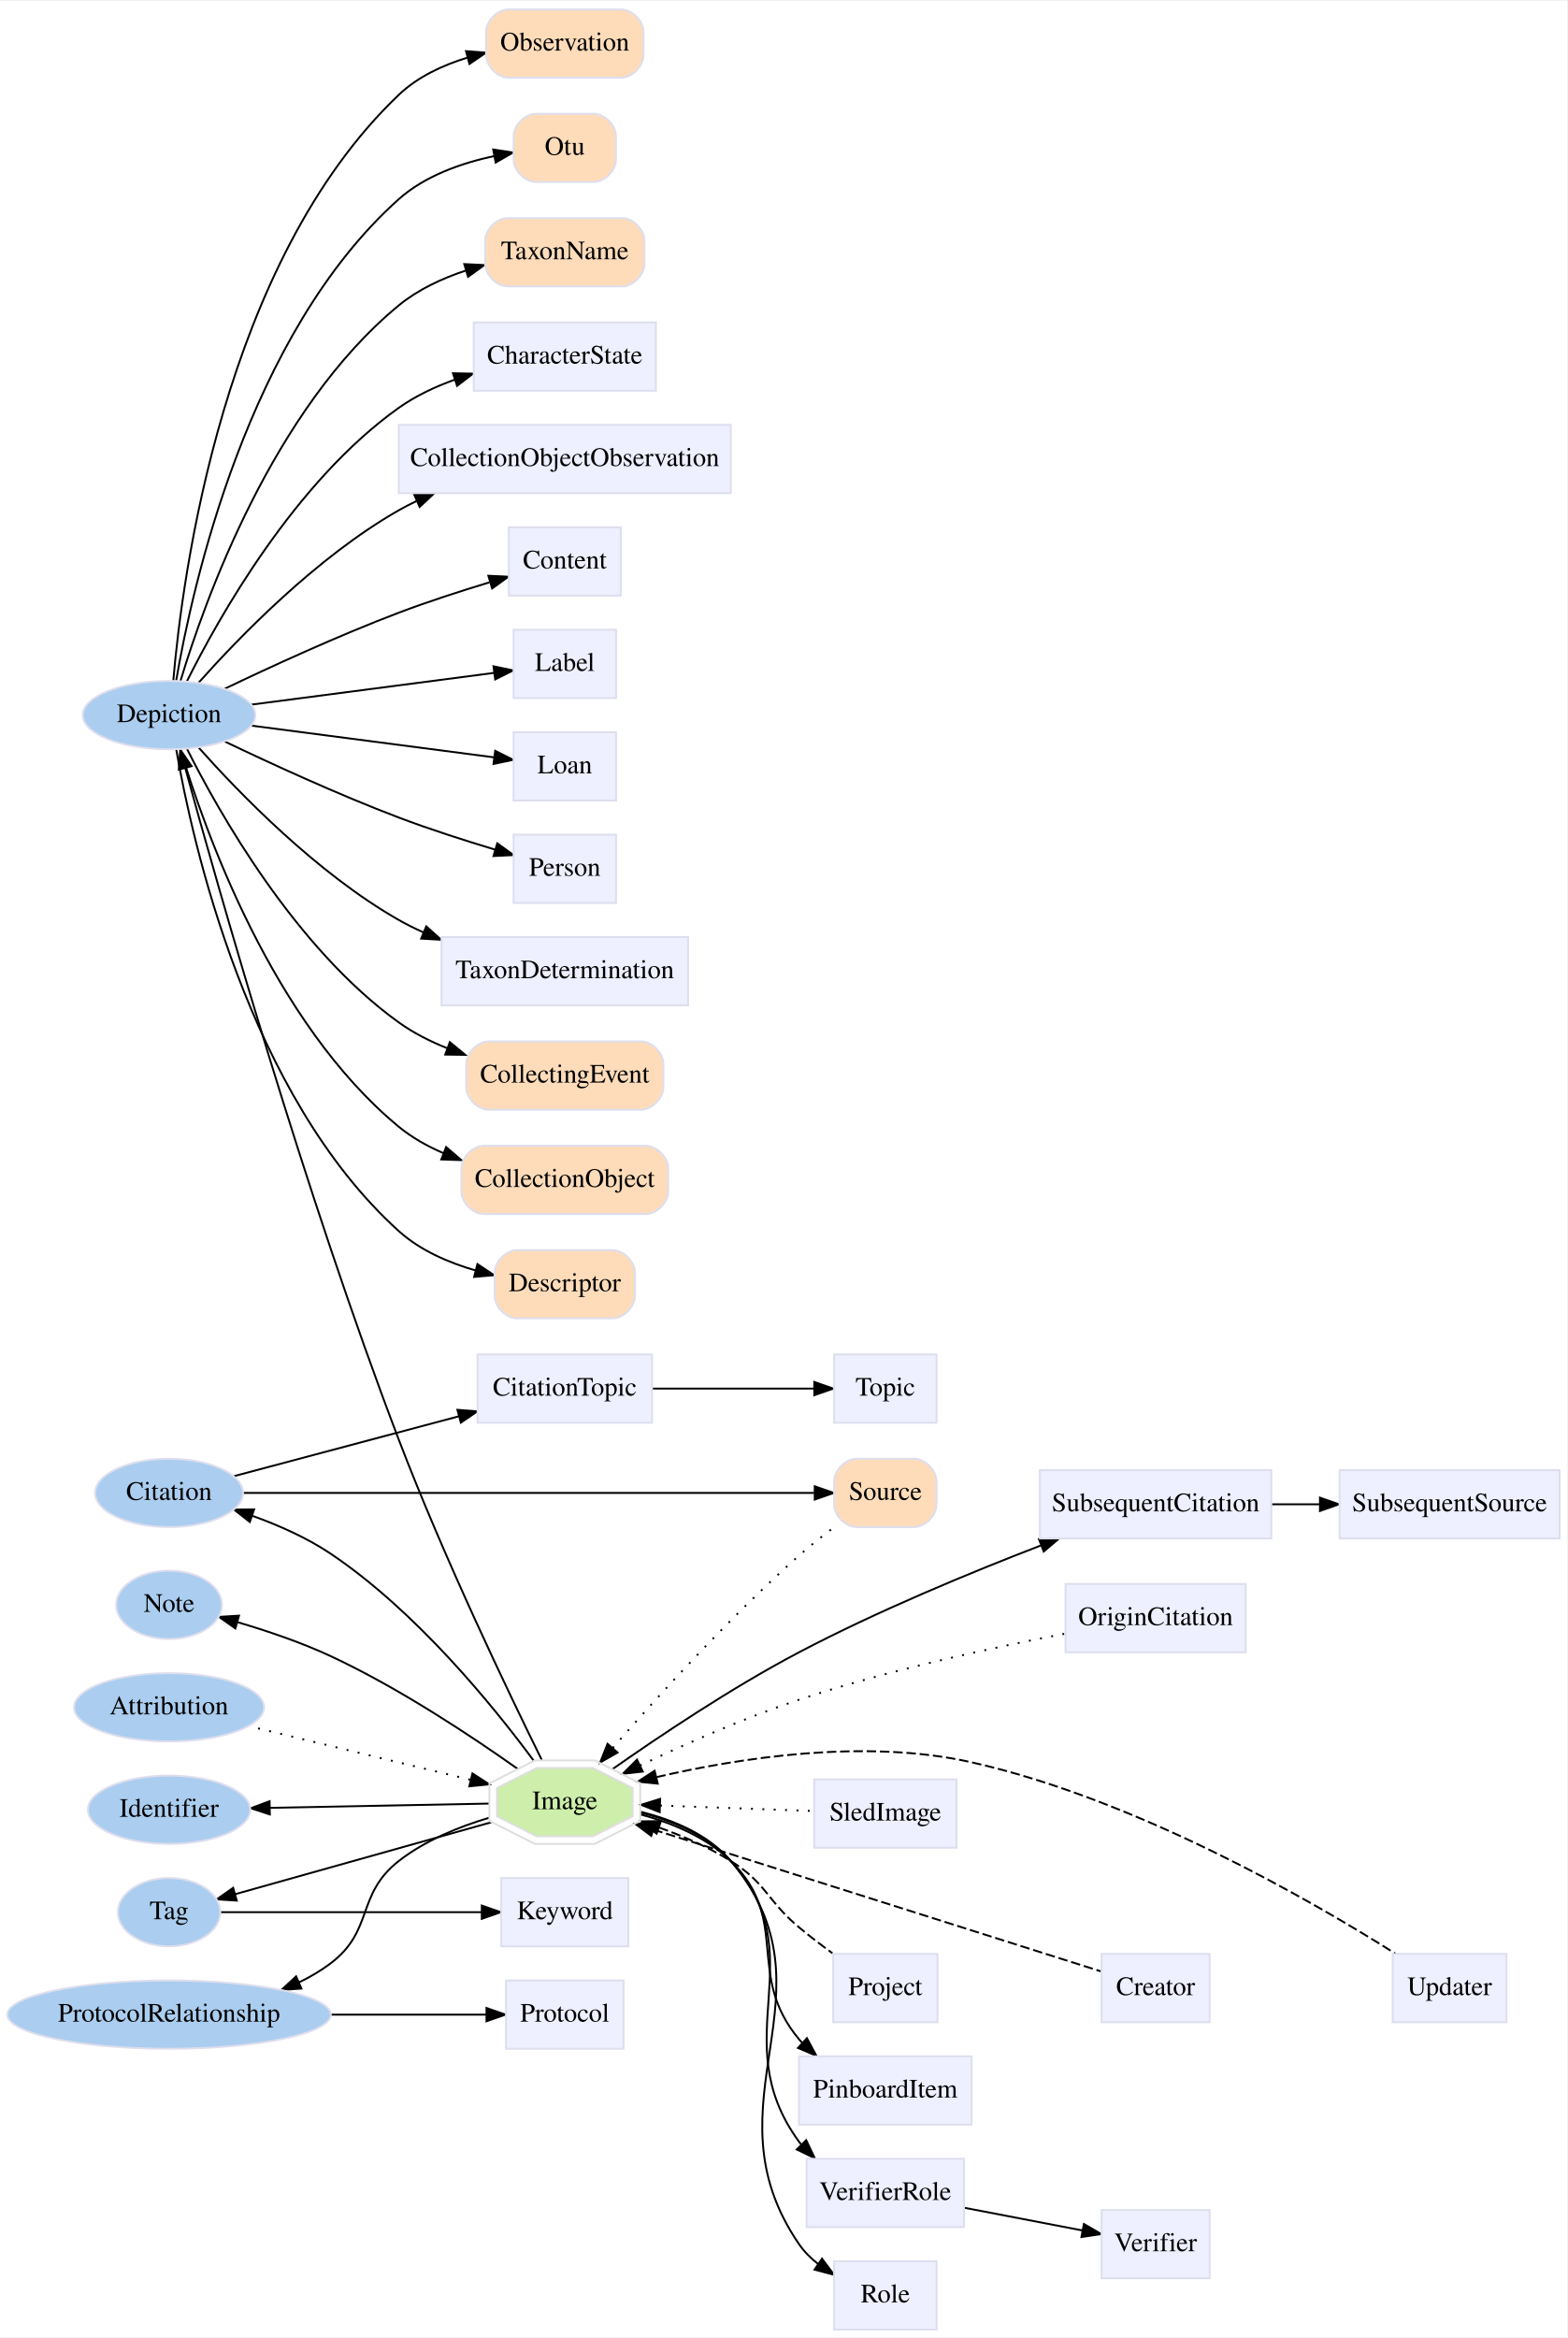
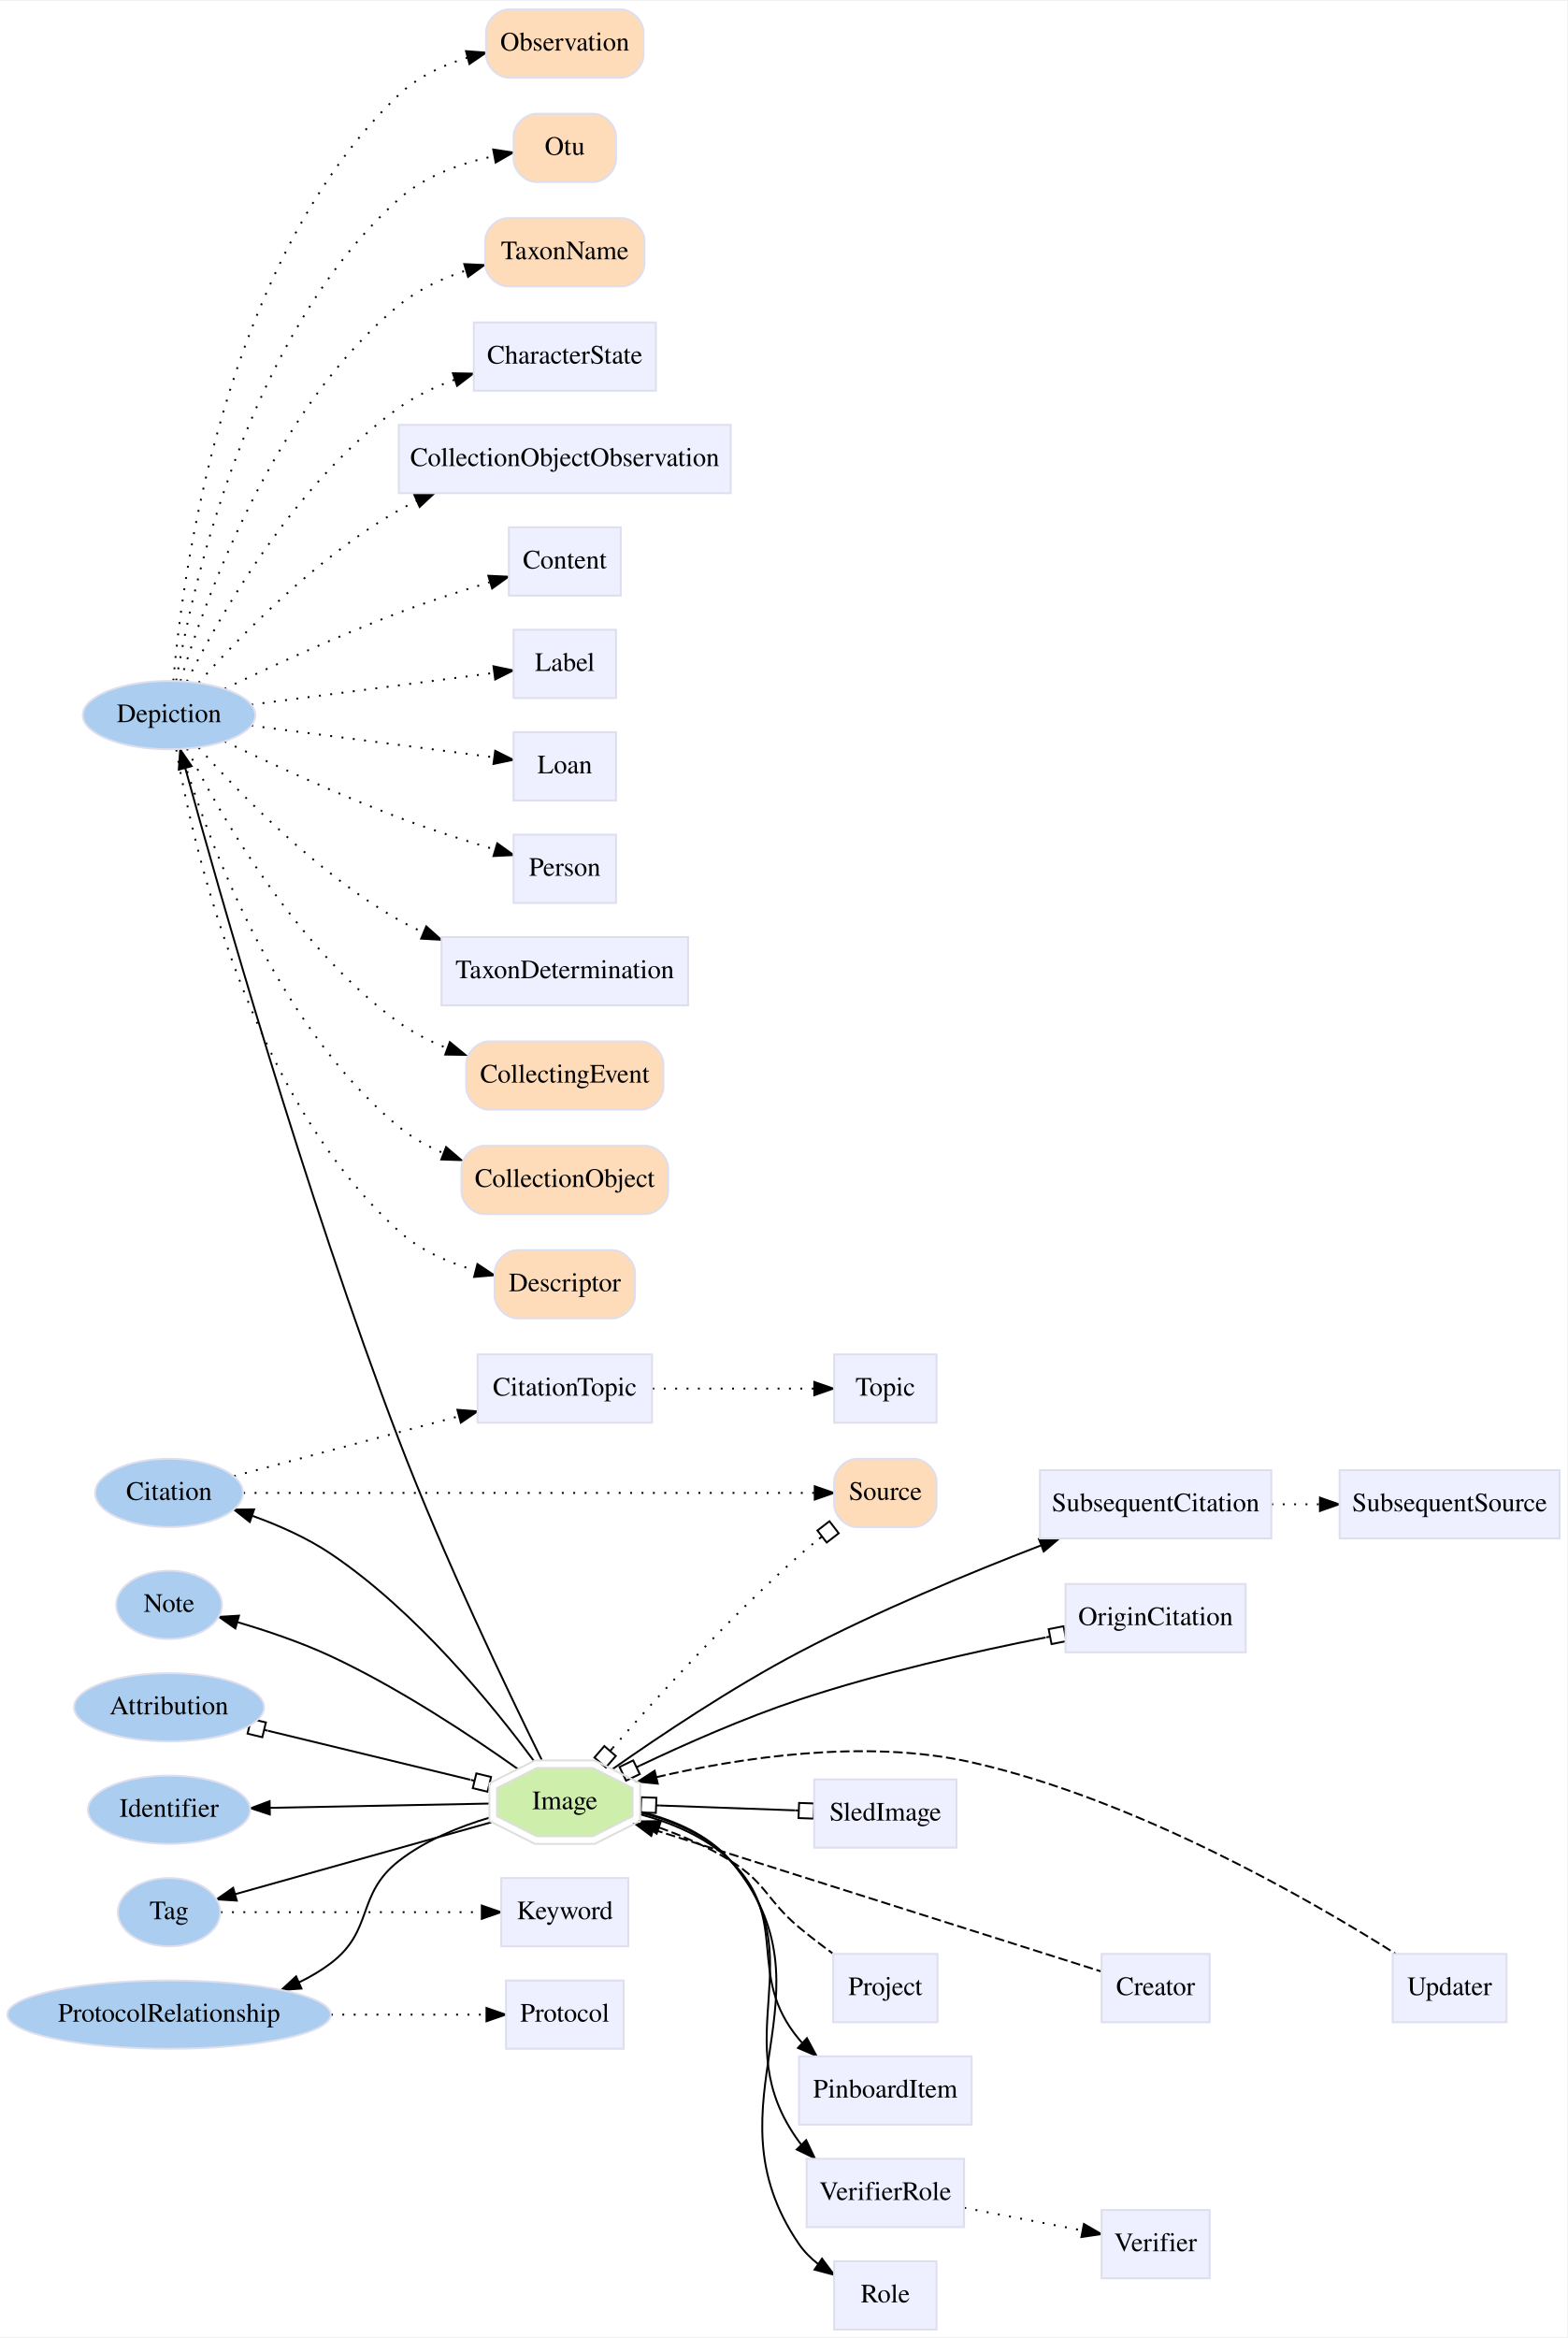
<svg xmlns="http://www.w3.org/2000/svg" xmlns:xlink="http://www.w3.org/1999/xlink" width="826pt" height="1232pt" viewBox="0.00 0.00 826.28 1231.50">
  <g id="graph0" class="graph" transform="scale(1 1) rotate(0) translate(4 1227.5)">
    <polygon fill="white" stroke="transparent" points="-4,4 -4,-1227.5 822.28,-1227.5 822.28,4 -4,4" />
    <g id="edge4" class="edge">
-       <path fill="none" stroke="black" d="M94.55,-833.3C111.19,-800.11 151.54,-728.32 206.28,-689 213.99,-683.46 222.85,-678.98 231.89,-675.37" />
+       <path fill="none" stroke="black" stroke-dasharray="1,5" d="M94.55,-833.3C111.19,-800.11 151.54,-728.32 206.28,-689 213.99,-683.46 222.85,-678.98 231.89,-675.37" />
      <polygon fill="black" stroke="black" points="233.16,-678.63 241.34,-671.91 230.75,-672.06 233.16,-678.63" />
    </g>
    <g id="edge6" class="edge">
-       <path fill="none" stroke="black" d="M91.15,-832.88C103.52,-791.42 139.48,-689.04 206.28,-634 213.19,-628.31 221.28,-623.77 229.68,-620.15" />
+       <path fill="none" stroke="black" stroke-dasharray="1,5" d="M91.15,-832.88C103.52,-791.42 139.48,-689.04 206.28,-634 213.19,-628.31 221.28,-623.77 229.68,-620.15" />
      <polygon fill="black" stroke="black" points="231.21,-623.31 239.26,-616.43 228.68,-616.78 231.21,-623.31" />
    </g>
    <g id="edge9" class="edge">
-       <path fill="none" stroke="black" d="M88.94,-832.79C97.36,-784.24 126.94,-650.58 206.28,-579 217.52,-568.86 232.47,-562.39 246.78,-558.26" />
+       <path fill="none" stroke="black" stroke-dasharray="1,5" d="M88.94,-832.79C97.36,-784.24 126.94,-650.58 206.28,-579 217.52,-568.86 232.47,-562.39 246.78,-558.26" />
      <polygon fill="black" stroke="black" points="247.72,-561.64 256.53,-555.76 245.98,-554.86 247.72,-561.64" />
    </g>
    <g id="edge15" class="edge">
-       <path fill="none" stroke="black" d="M87.37,-869.21C92.07,-924.15 113.62,-1089.82 206.28,-1178 216.18,-1187.42 229.32,-1193.56 242.36,-1197.55" />
+       <path fill="none" stroke="black" stroke-dasharray="1,5" d="M87.37,-869.21C92.07,-924.15 113.62,-1089.82 206.28,-1178 216.18,-1187.42 229.32,-1193.56 242.36,-1197.55" />
      <polygon fill="black" stroke="black" points="241.7,-1201 252.26,-1200.21 243.51,-1194.24 241.7,-1201" />
    </g>
    <g id="edge16" class="edge">
-       <path fill="none" stroke="black" d="M88.9,-869.26C97.21,-917.92 126.56,-1051.84 206.28,-1123 220.09,-1135.32 239.46,-1142.02 256.37,-1145.66" />
+       <path fill="none" stroke="black" stroke-dasharray="1,5" d="M88.9,-869.26C97.21,-917.92 126.56,-1051.84 206.28,-1123 220.09,-1135.32 239.46,-1142.02 256.37,-1145.66" />
      <polygon fill="black" stroke="black" points="256.04,-1149.16 266.52,-1147.56 257.33,-1142.28 256.04,-1149.16" />
    </g>
    <g id="edge27" class="edge">
-       <path fill="none" stroke="black" d="M91.17,-869.04C103.59,-910.31 139.66,-1012.22 206.28,-1067 216.39,-1075.31 229.01,-1081.17 241.46,-1085.3" />
+       <path fill="none" stroke="black" stroke-dasharray="1,5" d="M91.17,-869.04C103.59,-910.31 139.66,-1012.22 206.28,-1067 216.39,-1075.31 229.01,-1081.17 241.46,-1085.3" />
      <polygon fill="black" stroke="black" points="240.78,-1088.75 251.37,-1088.25 242.78,-1082.04 240.78,-1088.75" />
    </g>
    <g id="edge1" class="edge">
-       <path fill="none" stroke="black" d="M94.51,-868.75C111.09,-902.04 151.33,-973.97 206.28,-1013 215.12,-1019.28 225.47,-1024.13 235.87,-1027.87" />
+       <path fill="none" stroke="black" stroke-dasharray="1,5" d="M94.51,-868.75C111.09,-902.04 151.33,-973.97 206.28,-1013 215.12,-1019.28 225.47,-1024.13 235.87,-1027.87" />
      <polygon fill="black" stroke="black" points="234.81,-1031.21 245.4,-1031.01 237,-1024.56 234.81,-1031.21" />
    </g>
    <g id="edge5" class="edge">
-       <path fill="none" stroke="black" d="M100.72,-868.09C121.76,-891.74 162.9,-934.31 206.28,-959 209.32,-960.73 212.47,-962.35 215.71,-963.89" />
+       <path fill="none" stroke="black" stroke-dasharray="1,5" d="M100.72,-868.09C121.76,-891.74 162.9,-934.31 206.28,-959 209.32,-960.73 212.47,-962.35 215.71,-963.89" />
      <polygon fill="black" stroke="black" points="214.43,-967.15 225,-967.98 217.25,-960.75 214.43,-967.15" />
    </g>
    <g id="edge7" class="edge">
-       <path fill="none" stroke="black" d="M114.38,-864.85C138.48,-876.39 174.21,-892.84 206.28,-905 221.7,-910.85 239,-916.43 254.04,-920.99" />
+       <path fill="none" stroke="black" stroke-dasharray="1,5" d="M114.38,-864.85C138.48,-876.39 174.21,-892.84 206.28,-905 221.7,-910.85 239,-916.43 254.04,-920.99" />
      <polygon fill="black" stroke="black" points="253.47,-924.47 264.05,-923.97 255.47,-917.76 253.47,-924.47" />
    </g>
    <g id="edge12" class="edge">
-       <path fill="none" stroke="black" d="M128.46,-856.53C166.18,-861.46 220.8,-868.59 256.55,-873.27" />
+       <path fill="none" stroke="black" stroke-dasharray="1,5" d="M128.46,-856.53C166.18,-861.46 220.8,-868.59 256.55,-873.27" />
      <polygon fill="black" stroke="black" points="256.18,-876.75 266.55,-874.57 257.09,-869.81 256.18,-876.75" />
    </g>
    <g id="edge13" class="edge">
-       <path fill="none" stroke="black" d="M128.46,-845.47C166.18,-840.54 220.8,-833.41 256.55,-828.73" />
+       <path fill="none" stroke="black" stroke-dasharray="1,5" d="M128.46,-845.47C166.18,-840.54 220.8,-833.41 256.55,-828.73" />
      <polygon fill="black" stroke="black" points="257.09,-832.19 266.55,-827.43 256.18,-825.25 257.09,-832.19" />
    </g>
    <g id="edge17" class="edge">
-       <path fill="none" stroke="black" d="M114.38,-837.15C138.48,-825.61 174.21,-809.16 206.28,-797 222.7,-790.78 241.23,-784.85 256.92,-780.14" />
+       <path fill="none" stroke="black" stroke-dasharray="1,5" d="M114.38,-837.15C138.48,-825.61 174.21,-809.16 206.28,-797 222.7,-790.78 241.23,-784.85 256.92,-780.14" />
      <polygon fill="black" stroke="black" points="258.17,-783.42 266.77,-777.23 256.19,-776.71 258.17,-783.42" />
    </g>
    <g id="edge26" class="edge">
-       <path fill="none" stroke="black" d="M100.72,-833.91C121.76,-810.26 162.9,-767.69 206.28,-743 210.43,-740.64 214.8,-738.47 219.29,-736.46" />
+       <path fill="none" stroke="black" stroke-dasharray="1,5" d="M100.72,-833.91C121.76,-810.26 162.9,-767.69 206.28,-743 210.43,-740.64 214.8,-738.47 219.29,-736.46" />
      <polygon fill="black" stroke="black" points="220.74,-739.65 228.63,-732.58 218.05,-733.18 220.74,-739.65" />
    </g>
    <g id="edge22" class="edge">
-       <path fill="none" stroke="black" d="M124.23,-441C196.79,-441 353.97,-441 425.28,-441" />
+       <path fill="none" stroke="black" stroke-dasharray="1,5" d="M124.23,-441C196.79,-441 353.97,-441 425.28,-441" />
      <polygon fill="black" stroke="black" points="425.56,-444.5 435.56,-441 425.56,-437.5 425.56,-444.5" />
    </g>
    <g id="edge2" class="edge">
-       <path fill="none" stroke="black" d="M119.34,-449.84C151.29,-458.34 200.16,-471.35 237.89,-481.39" />
+       <path fill="none" stroke="black" stroke-dasharray="1,5" d="M119.34,-449.84C151.29,-458.34 200.16,-471.35 237.89,-481.39" />
      <polygon fill="black" stroke="black" points="237.16,-484.82 247.72,-484.01 238.96,-478.05 237.16,-484.82" />
    </g>
    <g id="edge11" class="edge">
-       <path fill="none" stroke="black" d="M112.31,-220C146.95,-220 208.48,-220 249.94,-220" />
+       <path fill="none" stroke="black" stroke-dasharray="1,5" d="M112.31,-220C146.95,-220 208.48,-220 249.94,-220" />
      <polygon fill="black" stroke="black" points="250.02,-223.5 260.02,-220 250.02,-216.5 250.02,-223.5" />
    </g>
    <g id="edge20" class="edge">
-       <path fill="none" stroke="black" d="M170.49,-166C198.75,-166 228.97,-166 252.3,-166" />
+       <path fill="none" stroke="black" stroke-dasharray="1,5" d="M170.49,-166C198.75,-166 228.97,-166 252.3,-166" />
      <polygon fill="black" stroke="black" points="252.5,-169.5 262.5,-166 252.5,-162.5 252.5,-169.5" />
    </g>
    <g id="edge8" class="edge">
      <path fill="none" stroke="black" d="M281.64,-300.27C264.23,-335.52 230.13,-406.6 206.28,-469 156.57,-599.11 111.09,-759.53 93.66,-823.14" />
      <polygon fill="black" stroke="black" points="90.27,-822.27 91.01,-832.84 97.02,-824.11 90.27,-822.27" />
    </g>
    <g id="edge3" class="edge">
      <path fill="none" stroke="black" d="M277.34,-299.92C256.16,-328.57 215.53,-378.63 170.28,-409 157.86,-417.34 142.96,-423.92 129.17,-428.89" />
      <polygon fill="black" stroke="black" points="127.71,-425.68 119.38,-432.22 129.97,-432.31 127.71,-425.68" />
    </g>
    <g id="edge10" class="edge">
      <path fill="none" stroke="black" d="M253.92,-277.25C221.31,-276.62 174.42,-275.71 138.5,-275.01" />
      <polygon fill="black" stroke="black" points="138.27,-271.51 128.21,-274.81 138.14,-278.51 138.27,-271.51" />
    </g>
    <g id="edge25" class="edge">
      <path fill="none" stroke="black" d="M255.21,-267.45C216.68,-256.64 157.27,-239.96 120.11,-229.53" />
      <polygon fill="black" stroke="black" points="120.83,-226.1 110.25,-226.77 118.93,-232.84 120.83,-226.1" />
    </g>
    <g id="edge14" class="edge">
      <path fill="none" stroke="black" d="M268.95,-295.52C244.98,-312.52 206.49,-338.14 170.28,-355 154.66,-362.28 136.53,-368.37 121.12,-372.91" />
      <polygon fill="black" stroke="black" points="120.09,-369.57 111.43,-375.67 122.01,-376.3 120.09,-369.57" />
    </g>
    <g id="edge19" class="edge">
      <path fill="none" stroke="black" d="M253.96,-269.8C238.03,-265.05 220.11,-257.81 206.28,-247 183.56,-229.24 193.31,-210.38 170.28,-193 165.22,-189.18 159.6,-185.89 153.73,-183.05" />
      <polygon fill="black" stroke="black" points="154.92,-179.75 144.35,-178.97 152.12,-186.17 154.92,-179.75" />
    </g>
    <g id="edge34" class="edge">
-       <path fill="none" stroke="black" stroke-dasharray="1,5" d="M243.86,-289.84C208.41,-298.42 161.02,-309.88 127.46,-318" />
-       <polygon fill="black" stroke="black" points="245.09,-293.14 253.98,-287.39 243.44,-286.34 245.09,-293.14" />
+       <path fill="none" stroke="black" d="M243.93,-289.82C211.82,-297.59 169.88,-307.74 137.32,-315.62" />
+       <polygon fill="none" stroke="black" points="253.04,-283.5 254.92,-291.28 247.15,-293.16 245.27,-285.38 253.04,-283.5" />
+       <polyline fill="none" stroke="black" points="246.21,-289.27 244.26,-289.74 " />
+       <polygon fill="none" stroke="black" points="128.4,-321.89 126.52,-314.11 134.3,-312.23 136.18,-320.01 128.4,-321.89" />
+       <polyline fill="none" stroke="black" points="135.24,-316.12 137.18,-315.65 " />
    </g>
    <g id="edge37" class="edge">
-       <path fill="none" stroke="black" stroke-dasharray="1,5" d="M319.04,-306.54C342.84,-333.85 380.79,-375.56 417.28,-408 423.04,-413.11 429.54,-418.25 435.76,-422.9" />
-       <polygon fill="black" stroke="black" points="321.61,-304.16 312.42,-298.9 316.32,-308.75 321.61,-304.16" />
+       <path fill="none" stroke="black" stroke-dasharray="1,5" d="M319.04,-306.54C342.84,-333.85 380.79,-375.56 417.28,-408 420.61,-410.96 424.19,-413.92 427.81,-416.79" />
+       <polygon fill="none" stroke="black" points="309.4,-301.51 315.44,-296.28 320.68,-302.32 314.63,-307.56 309.4,-301.51" />
+       <polyline fill="none" stroke="black" points="317.66,-304.94 318.97,-306.45 " />
+       <polygon fill="none" stroke="black" points="438.2,-419.73 433.32,-426.07 426.98,-421.2 431.86,-414.86 438.2,-419.73" />
+       <polyline fill="none" stroke="black" points="429.42,-418.03 427.83,-416.81 " />
    </g>
    <g id="edge18" class="edge">
      <path fill="none" stroke="black" d="M333.54,-271.59C350.04,-267.13 368.4,-259.61 381.28,-247 413.26,-215.71 388.62,-187.34 417.28,-153 417.78,-152.4 418.3,-151.81 418.83,-151.23" />
      <polygon fill="black" stroke="black" points="421.44,-153.59 426.46,-144.26 416.72,-148.43 421.44,-153.59" />
    </g>
    <g id="edge21" class="edge">
      <path fill="none" stroke="black" d="M333.83,-272.9C350.79,-268.69 369.45,-261.01 381.28,-247 440.14,-177.34 365.73,-120.22 417.28,-45 420.02,-41.02 423.54,-37.52 427.42,-34.48" />
      <polygon fill="black" stroke="black" points="429.39,-37.37 435.72,-28.87 425.47,-31.57 429.39,-37.37" />
    </g>
    <g id="edge23" class="edge">
      <path fill="none" stroke="black" d="M318.88,-295.37C343.04,-312.34 381.67,-338.28 417.28,-357 458.59,-378.71 507.29,-398.86 544.64,-413.25" />
      <polygon fill="black" stroke="black" points="543.78,-416.66 554.37,-416.96 546.28,-410.12 543.78,-416.66" />
    </g>
    <g id="edge29" class="edge">
      <path fill="none" stroke="black" d="M333.88,-272.45C350.64,-268.15 369.12,-260.52 381.28,-247 426.56,-196.67 377.29,-153.62 417.28,-99 417.65,-98.5 418.03,-98 418.42,-97.52" />
      <polygon fill="black" stroke="black" points="421.05,-99.84 425.61,-90.28 416.08,-94.91 421.05,-99.84" />
    </g>
    <g id="edge31" class="edge">
      <path fill="none" stroke="black" stroke-dasharray="5,2" d="M340.5,-263.53C405.64,-242.9 523.19,-205.68 576.57,-188.77" />
      <polygon fill="black" stroke="black" points="339.37,-260.21 330.89,-266.57 341.48,-266.88 339.37,-260.21" />
    </g>
    <g id="edge32" class="edge">
      <path fill="none" stroke="black" stroke-dasharray="5,2" d="M343.49,-264.63C356.3,-260.04 369.74,-254.2 381.28,-247 400.22,-235.19 400.18,-226.33 417.28,-212 422.83,-207.36 429,-202.65 434.94,-198.33" />
      <polygon fill="black" stroke="black" points="342.21,-261.37 333.86,-267.9 344.46,-268 342.21,-261.37" />
    </g>
    <g id="edge33" class="edge">
      <path fill="none" stroke="black" stroke-dasharray="5,2" d="M342.02,-291.16C385.64,-301.31 451.99,-311.67 508.28,-299 595.09,-279.46 687.15,-226.28 731.8,-198.09" />
      <polygon fill="black" stroke="black" points="342.8,-287.75 332.25,-288.8 341.15,-294.55 342.8,-287.75" />
    </g>
    <g id="edge35" class="edge">
-       <path fill="none" stroke="black" stroke-dasharray="1,5" d="M333.4,-297.28C357.15,-308.56 388.47,-322.43 417.28,-332 464.08,-347.54 519.26,-359.48 557.5,-366.79" />
-       <polygon fill="black" stroke="black" points="334.9,-294.11 324.37,-292.94 331.86,-300.42 334.9,-294.11" />
+       <path fill="none" stroke="black" d="M333.4,-297.28C357.15,-308.56 388.47,-322.43 417.28,-332 460.05,-346.2 509.84,-357.4 547.29,-364.81" />
+       <polygon fill="none" stroke="black" points="322.63,-296.54 326.1,-289.33 333.31,-292.79 329.84,-300.01 322.63,-296.54" />
+       <polyline fill="none" stroke="black" points="331.58,-296.4 333.38,-297.27 " />
+       <polygon fill="none" stroke="black" points="558.27,-362.87 556.74,-370.72 548.89,-369.19 550.41,-361.34 558.27,-362.87" />
+       <polyline fill="none" stroke="black" points="549.65,-365.27 547.69,-364.88 " />
    </g>
    <g id="edge36" class="edge">
-       <path fill="none" stroke="black" stroke-dasharray="1,5" d="M343.98,-276.23C369.97,-275.3 401.33,-274.17 425.16,-273.32" />
-       <polygon fill="black" stroke="black" points="343.81,-272.74 333.94,-276.59 344.06,-279.73 343.81,-272.74" />
+       <path fill="none" stroke="black" d="M343.98,-276.23C366.42,-275.43 392.86,-274.48 415,-273.68" />
+       <polygon fill="none" stroke="black" points="334.08,-280.59 333.8,-272.6 341.79,-272.31 342.08,-280.3 334.08,-280.59" />
+       <polyline fill="none" stroke="black" points="341.93,-276.31 343.93,-276.23 " />
+       <polygon fill="none" stroke="black" points="425.02,-269.32 425.31,-277.31 417.31,-277.6 417.02,-269.61 425.02,-269.32" />
+       <polyline fill="none" stroke="black" points="417.17,-273.6 415.17,-273.67 " />
    </g>
    <g id="edge28" class="edge">
-       <path fill="none" stroke="black" d="M339.98,-496C366.69,-496 400.07,-496 425.13,-496" />
+       <path fill="none" stroke="black" stroke-dasharray="1,5" d="M339.98,-496C366.69,-496 400.07,-496 425.13,-496" />
      <polygon fill="black" stroke="black" points="425.32,-499.5 435.32,-496 425.32,-492.5 425.32,-499.5" />
    </g>
    <g id="edge24" class="edge">
-       <path fill="none" stroke="black" d="M666.32,-435C674.65,-435 683.25,-435 691.71,-435" />
+       <path fill="none" stroke="black" stroke-dasharray="1,5" d="M666.32,-435C674.65,-435 683.25,-435 691.71,-435" />
      <polygon fill="black" stroke="black" points="691.93,-438.5 701.93,-435 691.93,-431.5 691.93,-438.5" />
    </g>
    <g id="edge30" class="edge">
-       <path fill="none" stroke="black" d="M504.42,-64.19C524.07,-60.41 547.5,-55.91 566.73,-52.22" />
+       <path fill="none" stroke="black" stroke-dasharray="1,5" d="M504.42,-64.19C524.07,-60.41 547.5,-55.91 566.73,-52.22" />
      <polygon fill="black" stroke="black" points="567.48,-55.64 576.64,-50.31 566.16,-48.76 567.48,-55.64" />
    </g>
    <g id="node1" class="node">
      <g id="a_node1">
        <a xlink:href="/develop/Data/models.html#depiction" xlink:title="Depiction" target="_top">
          <ellipse fill="#abcdef" stroke="#dddeee" cx="85.14" cy="-851" rx="45.49" ry="18" />
          <text text-anchor="middle" x="85.14" y="-847.3" font-family="Times,serif" font-size="14.00">Depiction</text>
        </a>
      </g>
    </g>
    <g id="node2" class="node">
      <g id="a_node2">
        <a xlink:href="/develop/Data/models.html#citation" xlink:title="Citation" target="_top">
          <ellipse fill="#abcdef" stroke="#dddeee" cx="85.14" cy="-441" rx="38.99" ry="18" />
          <text text-anchor="middle" x="85.14" y="-437.3" font-family="Times,serif" font-size="14.00">Citation</text>
        </a>
      </g>
    </g>
    <g id="node3" class="node">
      <g id="a_node3">
        <a xlink:href="/develop/Data/models.html#identifier" xlink:title="Identifier" target="_top">
          <ellipse fill="#abcdef" stroke="#dddeee" cx="85.14" cy="-274" rx="42.79" ry="18" />
          <text text-anchor="middle" x="85.14" y="-270.3" font-family="Times,serif" font-size="14.00">Identifier</text>
        </a>
      </g>
    </g>
    <g id="node4" class="node">
      <g id="a_node4">
        <a xlink:href="/develop/Data/models.html#tag" xlink:title="Tag" target="_top">
          <ellipse fill="#abcdef" stroke="#dddeee" cx="85.14" cy="-220" rx="27" ry="18" />
          <text text-anchor="middle" x="85.14" y="-216.3" font-family="Times,serif" font-size="14.00">Tag</text>
        </a>
      </g>
    </g>
    <g id="node5" class="node">
      <g id="a_node5">
        <a xlink:href="/develop/Data/models.html#note" xlink:title="Note" target="_top">
          <ellipse fill="#abcdef" stroke="#dddeee" cx="85.14" cy="-382" rx="27.9" ry="18" />
          <text text-anchor="middle" x="85.14" y="-378.3" font-family="Times,serif" font-size="14.00">Note</text>
        </a>
      </g>
    </g>
    <g id="node6" class="node">
      <g id="a_node6">
        <a xlink:href="/develop/Data/models.html#protocol-relationship" xlink:title="ProtocolRelationship" target="_top">
          <ellipse fill="#abcdef" stroke="#dddeee" cx="85.14" cy="-166" rx="85.29" ry="18" />
          <text text-anchor="middle" x="85.14" y="-162.3" font-family="Times,serif" font-size="14.00">ProtocolRelationship</text>
        </a>
      </g>
    </g>
    <g id="node7" class="node">
      <g id="a_node7">
        <a xlink:href="/develop/Data/models.html#attribution" xlink:title="Attribution" target="_top">
          <ellipse fill="#abcdef" stroke="#dddeee" cx="85.14" cy="-328" rx="50.09" ry="18" />
          <text text-anchor="middle" x="85.14" y="-324.3" font-family="Times,serif" font-size="14.00">Attribution</text>
        </a>
      </g>
    </g>
    <g id="node8" class="node">
      <g id="a_node8">
        <a xlink:href="/develop/Data/models.html#collecting-event" xlink:title="CollectingEvent" target="_top">
          <path fill="#fedcba" stroke="#dddeee" d="M253.78,-643C253.78,-643 333.78,-643 333.78,-643 339.78,-643 345.78,-649 345.78,-655 345.78,-655 345.78,-667 345.78,-667 345.78,-673 339.78,-679 333.78,-679 333.78,-679 253.78,-679 253.78,-679 247.78,-679 241.78,-673 241.78,-667 241.78,-667 241.78,-655 241.78,-655 241.78,-649 247.78,-643 253.78,-643" />
          <text text-anchor="middle" x="293.78" y="-657.3" font-family="Times,serif" font-size="14.00">CollectingEvent</text>
        </a>
      </g>
    </g>
    <g id="node9" class="node">
      <g id="a_node9">
        <a xlink:href="/develop/Data/models.html#collection-object" xlink:title="CollectionObject" target="_top">
          <path fill="#fedcba" stroke="#dddeee" d="M251.28,-588C251.28,-588 336.28,-588 336.28,-588 342.28,-588 348.28,-594 348.28,-600 348.28,-600 348.28,-612 348.28,-612 348.28,-618 342.28,-624 336.28,-624 336.28,-624 251.28,-624 251.28,-624 245.28,-624 239.28,-618 239.28,-612 239.28,-612 239.28,-600 239.28,-600 239.28,-594 245.28,-588 251.28,-588" />
          <text text-anchor="middle" x="293.78" y="-602.3" font-family="Times,serif" font-size="14.00">CollectionObject</text>
        </a>
      </g>
    </g>
    <g id="node10" class="node">
      <g id="a_node10">
        <a xlink:href="/develop/Data/models.html#descriptor" xlink:title="Descriptor" target="_top">
          <path fill="#fedcba" stroke="#dddeee" d="M268.78,-533C268.78,-533 318.78,-533 318.78,-533 324.78,-533 330.78,-539 330.78,-545 330.78,-545 330.78,-557 330.78,-557 330.78,-563 324.78,-569 318.78,-569 318.78,-569 268.78,-569 268.78,-569 262.78,-569 256.78,-563 256.78,-557 256.78,-557 256.78,-545 256.78,-545 256.78,-539 262.78,-533 268.78,-533" />
          <text text-anchor="middle" x="293.78" y="-547.3" font-family="Times,serif" font-size="14.00">Descriptor</text>
        </a>
      </g>
    </g>
    <g id="node11" class="node">
      <g id="a_node11">
        <a xlink:href="/develop/Data/models.html#observation" xlink:title="Observation" target="_top">
          <path fill="#fedcba" stroke="#dddeee" d="M264.28,-1187C264.28,-1187 323.28,-1187 323.28,-1187 329.28,-1187 335.28,-1193 335.28,-1199 335.28,-1199 335.28,-1211 335.28,-1211 335.28,-1217 329.28,-1223 323.28,-1223 323.28,-1223 264.28,-1223 264.28,-1223 258.28,-1223 252.28,-1217 252.28,-1211 252.28,-1211 252.28,-1199 252.28,-1199 252.28,-1193 258.28,-1187 264.28,-1187" />
          <text text-anchor="middle" x="293.78" y="-1201.3" font-family="Times,serif" font-size="14.00">Observation</text>
        </a>
      </g>
    </g>
    <g id="node12" class="node">
      <g id="a_node12">
        <a xlink:href="/develop/Data/models.html#otu" xlink:title="Otu" target="_top">
          <path fill="#fedcba" stroke="#dddeee" d="M278.78,-1132C278.78,-1132 308.78,-1132 308.78,-1132 314.78,-1132 320.78,-1138 320.78,-1144 320.78,-1144 320.78,-1156 320.78,-1156 320.78,-1162 314.78,-1168 308.78,-1168 308.78,-1168 278.78,-1168 278.78,-1168 272.78,-1168 266.78,-1162 266.78,-1156 266.78,-1156 266.78,-1144 266.78,-1144 266.78,-1138 272.78,-1132 278.78,-1132" />
          <text text-anchor="middle" x="293.78" y="-1146.3" font-family="Times,serif" font-size="14.00">Otu</text>
        </a>
      </g>
    </g>
    <g id="node13" class="node">
      <g id="a_node13">
        <a xlink:href="/develop/Data/models.html#source" xlink:title="Source" target="_top">
          <path fill="#fedcba" stroke="#dddeee" d="M447.78,-423C447.78,-423 477.78,-423 477.78,-423 483.78,-423 489.78,-429 489.78,-435 489.78,-435 489.78,-447 489.78,-447 489.78,-453 483.78,-459 477.78,-459 477.78,-459 447.78,-459 447.78,-459 441.78,-459 435.78,-453 435.78,-447 435.78,-447 435.78,-435 435.78,-435 435.78,-429 441.78,-423 447.78,-423" />
          <text text-anchor="middle" x="462.78" y="-437.3" font-family="Times,serif" font-size="14.00">Source</text>
        </a>
      </g>
    </g>
    <g id="node14" class="node">
      <g id="a_node14">
        <a xlink:href="/develop/Data/models.html#taxon-name" xlink:title="TaxonName" target="_top">
          <path fill="#fedcba" stroke="#dddeee" d="M263.78,-1077C263.78,-1077 323.78,-1077 323.78,-1077 329.78,-1077 335.78,-1083 335.78,-1089 335.78,-1089 335.78,-1101 335.78,-1101 335.78,-1107 329.78,-1113 323.78,-1113 323.78,-1113 263.78,-1113 263.78,-1113 257.78,-1113 251.78,-1107 251.78,-1101 251.78,-1101 251.78,-1089 251.78,-1089 251.78,-1083 257.78,-1077 263.78,-1077" />
          <text text-anchor="middle" x="293.78" y="-1091.3" font-family="Times,serif" font-size="14.00">TaxonName</text>
        </a>
      </g>
    </g>
    <g id="node15" class="node">
      <g id="a_node15">
        <a xlink:href="/develop/Data/models.html#image" xlink:title="Image" target="_top">
          <polygon fill="#cdefab" stroke="#dedede" points="329.55,-270.54 329.55,-285.46 308.6,-296 278.97,-296 258.02,-285.46 258.02,-270.54 278.97,-260 308.6,-260 329.55,-270.54" />
          <polygon fill="none" stroke="#dedede" points="333.54,-268.08 333.54,-287.92 309.55,-300 278.02,-300 254.03,-287.92 254.03,-268.08 278.02,-256 309.55,-256 333.54,-268.08" />
          <text text-anchor="middle" x="293.78" y="-274.3" font-family="Times,serif" font-size="14.00">Image</text>
        </a>
      </g>
    </g>
    <g id="node16" class="node">
      <g id="a_node16">
        <a xlink:href="/develop/Data/models.html#character-state" xlink:title="CharacterState" target="_top">
          <polygon fill="#eeefff" stroke="#dddeee" points="341.78,-1058 245.78,-1058 245.78,-1022 341.78,-1022 341.78,-1058" />
          <text text-anchor="middle" x="293.78" y="-1036.3" font-family="Times,serif" font-size="14.00">CharacterState</text>
        </a>
      </g>
    </g>
    <g id="node17" class="node">
      <g id="a_node17">
        <a xlink:href="/develop/Data/models.html#citation-topic" xlink:title="CitationTopic" target="_top">
          <polygon fill="#eeefff" stroke="#dddeee" points="339.78,-514 247.78,-514 247.78,-478 339.78,-478 339.78,-514" />
          <text text-anchor="middle" x="293.78" y="-492.3" font-family="Times,serif" font-size="14.00">CitationTopic</text>
        </a>
      </g>
    </g>
    <g id="node18" class="node">
      <g id="a_node18">
        <a xlink:href="/develop/Data/models.html#collection-object-observation" xlink:title="CollectionObjectObservation" target="_top">
          <polygon fill="#eeefff" stroke="#dddeee" points="381.28,-1004 206.28,-1004 206.28,-968 381.28,-968 381.28,-1004" />
          <text text-anchor="middle" x="293.78" y="-982.3" font-family="Times,serif" font-size="14.00">CollectionObjectObservation</text>
        </a>
      </g>
    </g>
    <g id="node19" class="node">
      <g id="a_node19">
        <a xlink:href="/develop/Data/models.html#content" xlink:title="Content" target="_top">
          <polygon fill="#eeefff" stroke="#dddeee" points="323.28,-950 264.28,-950 264.28,-914 323.28,-914 323.28,-950" />
          <text text-anchor="middle" x="293.78" y="-928.3" font-family="Times,serif" font-size="14.00">Content</text>
        </a>
      </g>
    </g>
    <g id="node20" class="node">
      <g id="a_node20">
        <a xlink:href="/develop/Data/models.html#keyword" xlink:title="Keyword" target="_top">
          <polygon fill="#eeefff" stroke="#dddeee" points="327.28,-238 260.28,-238 260.28,-202 327.28,-202 327.28,-238" />
          <text text-anchor="middle" x="293.78" y="-216.3" font-family="Times,serif" font-size="14.00">Keyword</text>
        </a>
      </g>
    </g>
    <g id="node21" class="node">
      <g id="a_node21">
        <a xlink:href="/develop/Data/models.html#label" xlink:title="Label" target="_top">
          <polygon fill="#eeefff" stroke="#dddeee" points="320.78,-896 266.78,-896 266.78,-860 320.78,-860 320.78,-896" />
          <text text-anchor="middle" x="293.78" y="-874.3" font-family="Times,serif" font-size="14.00">Label</text>
        </a>
      </g>
    </g>
    <g id="node22" class="node">
      <g id="a_node22">
        <a xlink:href="/develop/Data/models.html#loan" xlink:title="Loan" target="_top">
          <polygon fill="#eeefff" stroke="#dddeee" points="320.78,-842 266.78,-842 266.78,-806 320.78,-806 320.78,-842" />
          <text text-anchor="middle" x="293.78" y="-820.3" font-family="Times,serif" font-size="14.00">Loan</text>
        </a>
      </g>
    </g>
    <g id="node23" class="node">
      <g id="a_node23">
        <a xlink:href="/develop/Data/models.html#person" xlink:title="Person" target="_top">
          <polygon fill="#eeefff" stroke="#dddeee" points="320.78,-788 266.78,-788 266.78,-752 320.78,-752 320.78,-788" />
          <text text-anchor="middle" x="293.78" y="-766.3" font-family="Times,serif" font-size="14.00">Person</text>
        </a>
      </g>
    </g>
    <g id="node24" class="node">
      <g id="a_node24">
        <a xlink:href="/develop/Data/models.html#pinboard-item" xlink:title="PinboardItem" target="_top">
          <polygon fill="#eeefff" stroke="#dddeee" points="508.28,-144 417.28,-144 417.28,-108 508.28,-108 508.28,-144" />
          <text text-anchor="middle" x="462.78" y="-122.3" font-family="Times,serif" font-size="14.00">PinboardItem</text>
        </a>
      </g>
    </g>
    <g id="node25" class="node">
      <g id="a_node25">
        <a xlink:href="/develop/Data/models.html#protocol" xlink:title="Protocol" target="_top">
          <polygon fill="#eeefff" stroke="#dddeee" points="324.78,-184 262.78,-184 262.78,-148 324.78,-148 324.78,-184" />
          <text text-anchor="middle" x="293.78" y="-162.3" font-family="Times,serif" font-size="14.00">Protocol</text>
        </a>
      </g>
    </g>
    <g id="node26" class="node">
      <g id="a_node26">
        <a xlink:href="/develop/Data/models.html#role" xlink:title="Role" target="_top">
          <polygon fill="#eeefff" stroke="#dddeee" points="489.78,-36 435.78,-36 435.78,0 489.78,0 489.78,-36" />
          <text text-anchor="middle" x="462.78" y="-14.3" font-family="Times,serif" font-size="14.00">Role</text>
        </a>
      </g>
    </g>
    <g id="node27" class="node">
      <g id="a_node27">
        <a xlink:href="/develop/Data/models.html#subsequent-citation" xlink:title="SubsequentCitation" target="_top">
          <polygon fill="#eeefff" stroke="#dddeee" points="666.28,-453 544.28,-453 544.28,-417 666.28,-417 666.28,-453" />
          <text text-anchor="middle" x="605.28" y="-431.3" font-family="Times,serif" font-size="14.00">SubsequentCitation</text>
        </a>
      </g>
    </g>
    <g id="node28" class="node">
      <g id="a_node28">
        <a xlink:href="/develop/Data/models.html#subsequent-source" xlink:title="SubsequentSource" target="_top">
          <polygon fill="#eeefff" stroke="#dddeee" points="818.28,-453 702.28,-453 702.28,-417 818.28,-417 818.28,-453" />
          <text text-anchor="middle" x="760.28" y="-431.3" font-family="Times,serif" font-size="14.00">SubsequentSource</text>
        </a>
      </g>
    </g>
    <g id="node29" class="node">
      <g id="a_node29">
        <a xlink:href="/develop/Data/models.html#taxon-determination" xlink:title="TaxonDetermination" target="_top">
          <polygon fill="#eeefff" stroke="#dddeee" points="358.78,-734 228.78,-734 228.78,-698 358.78,-698 358.78,-734" />
          <text text-anchor="middle" x="293.78" y="-712.3" font-family="Times,serif" font-size="14.00">TaxonDetermination</text>
        </a>
      </g>
    </g>
    <g id="node30" class="node">
      <g id="a_node30">
        <a xlink:href="/develop/Data/models.html#topic" xlink:title="Topic" target="_top">
          <polygon fill="#eeefff" stroke="#dddeee" points="489.78,-514 435.78,-514 435.78,-478 489.78,-478 489.78,-514" />
          <text text-anchor="middle" x="462.78" y="-492.3" font-family="Times,serif" font-size="14.00">Topic</text>
        </a>
      </g>
    </g>
    <g id="node31" class="node">
      <g id="a_node31">
        <a xlink:href="/develop/Data/models.html#verifier-role" xlink:title="VerifierRole" target="_top">
          <polygon fill="#eeefff" stroke="#dddeee" points="504.28,-90 421.28,-90 421.28,-54 504.28,-54 504.28,-90" />
          <text text-anchor="middle" x="462.78" y="-68.3" font-family="Times,serif" font-size="14.00">VerifierRole</text>
        </a>
      </g>
    </g>
    <g id="node32" class="node">
      <g id="a_node32">
        <a xlink:href="/develop/Data/models.html#verifier" xlink:title="Verifier" target="_top">
          <polygon fill="#eeefff" stroke="#dddeee" points="633.78,-63 576.78,-63 576.78,-27 633.78,-27 633.78,-63" />
          <text text-anchor="middle" x="605.28" y="-41.3" font-family="Times,serif" font-size="14.00">Verifier</text>
        </a>
      </g>
    </g>
    <g id="node33" class="node">
      <g id="a_node33">
        <a xlink:href="/develop/Data/models.html#creator" xlink:title="Creator" target="_top">
          <polygon fill="#eeefff" stroke="#dddeee" points="633.78,-198 576.78,-198 576.78,-162 633.78,-162 633.78,-198" />
          <text text-anchor="middle" x="605.28" y="-176.3" font-family="Times,serif" font-size="14.00">Creator</text>
        </a>
      </g>
    </g>
    <g id="node34" class="node">
      <g id="a_node34">
        <a xlink:href="/develop/Data/models.html#project" xlink:title="Project" target="_top">
          <polygon fill="#eeefff" stroke="#dddeee" points="490.28,-198 435.28,-198 435.28,-162 490.28,-162 490.28,-198" />
          <text text-anchor="middle" x="462.78" y="-176.3" font-family="Times,serif" font-size="14.00">Project</text>
        </a>
      </g>
    </g>
    <g id="node35" class="node">
      <g id="a_node35">
        <a xlink:href="/develop/Data/models.html#updater" xlink:title="Updater" target="_top">
          <polygon fill="#eeefff" stroke="#dddeee" points="790.28,-198 730.28,-198 730.28,-162 790.28,-162 790.28,-198" />
          <text text-anchor="middle" x="760.28" y="-176.3" font-family="Times,serif" font-size="14.00">Updater</text>
        </a>
      </g>
    </g>
    <g id="node36" class="node">
      <g id="a_node36">
        <a xlink:href="/develop/Data/models.html#origin-citation" xlink:title="OriginCitation" target="_top">
          <polygon fill="#eeefff" stroke="#dddeee" points="652.78,-393 557.78,-393 557.78,-357 652.78,-357 652.78,-393" />
          <text text-anchor="middle" x="605.28" y="-371.3" font-family="Times,serif" font-size="14.00">OriginCitation</text>
        </a>
      </g>
    </g>
    <g id="node37" class="node">
      <g id="a_node37">
        <a xlink:href="/develop/Data/models.html#sled-image" xlink:title="SledImage" target="_top">
          <polygon fill="#eeefff" stroke="#dddeee" points="500.28,-290 425.28,-290 425.28,-254 500.28,-254 500.28,-290" />
          <text text-anchor="middle" x="462.78" y="-268.3" font-family="Times,serif" font-size="14.00">SledImage</text>
        </a>
      </g>
    </g>
  </g>
</svg>
